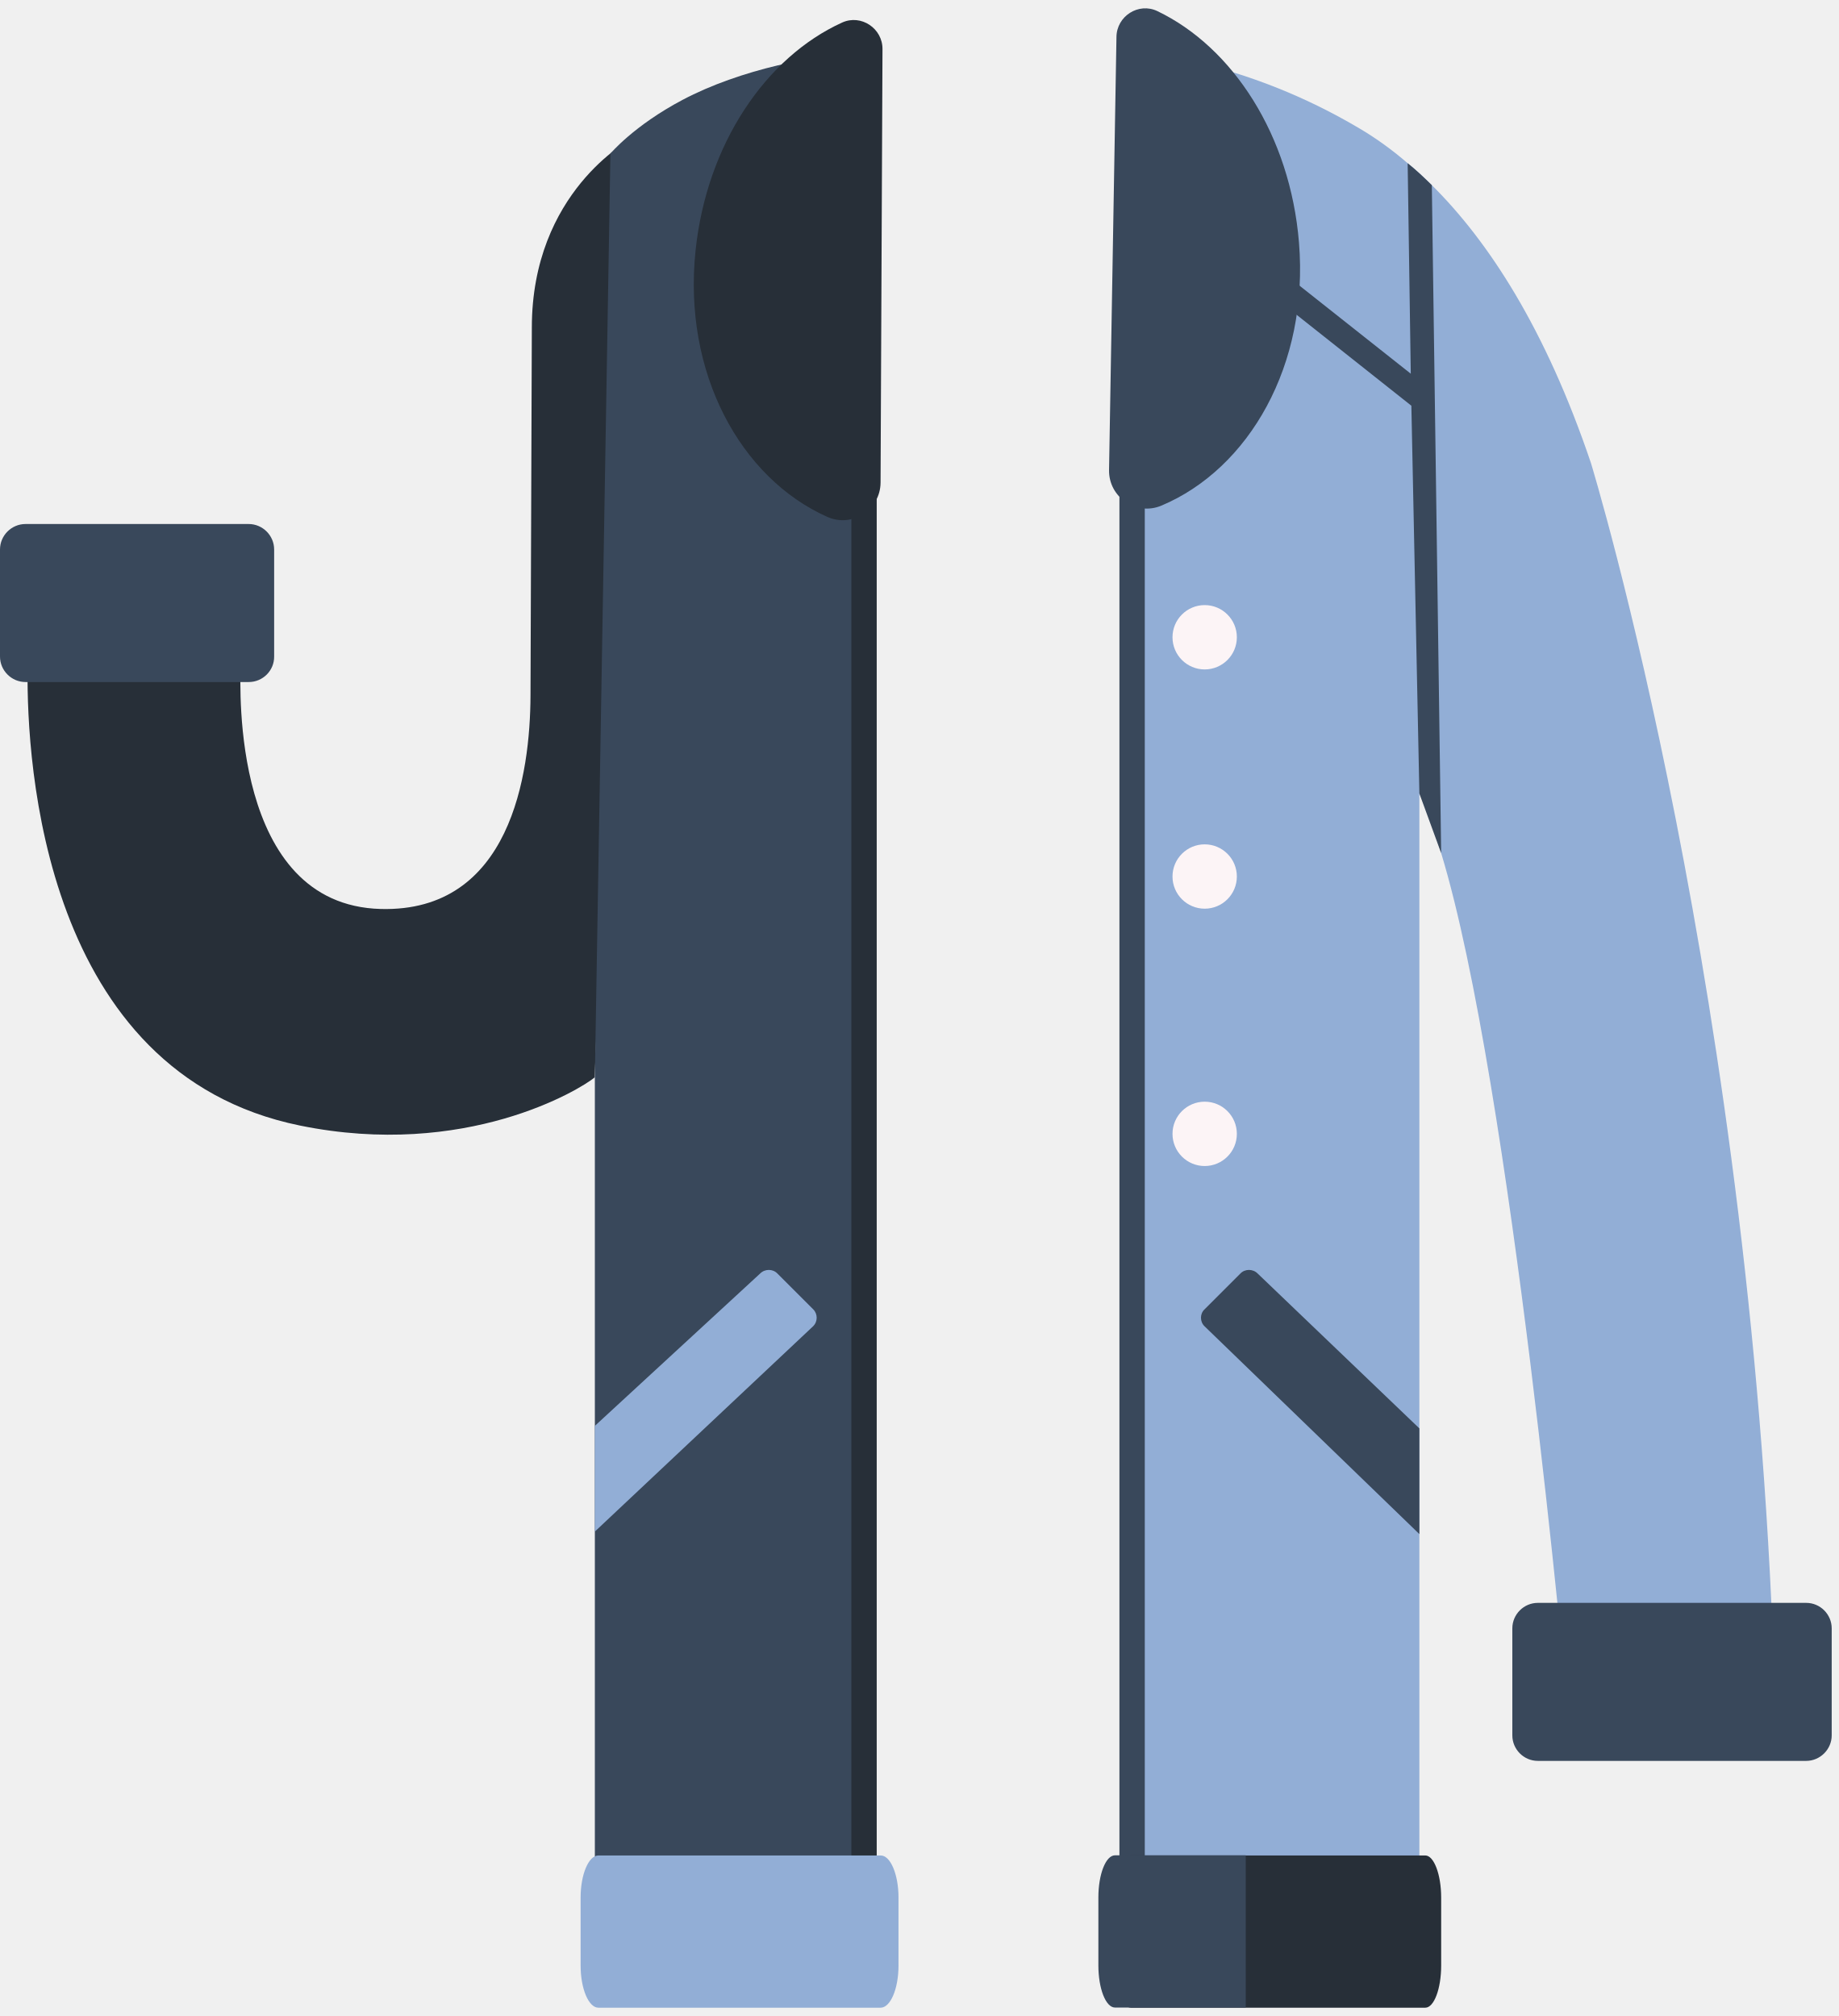
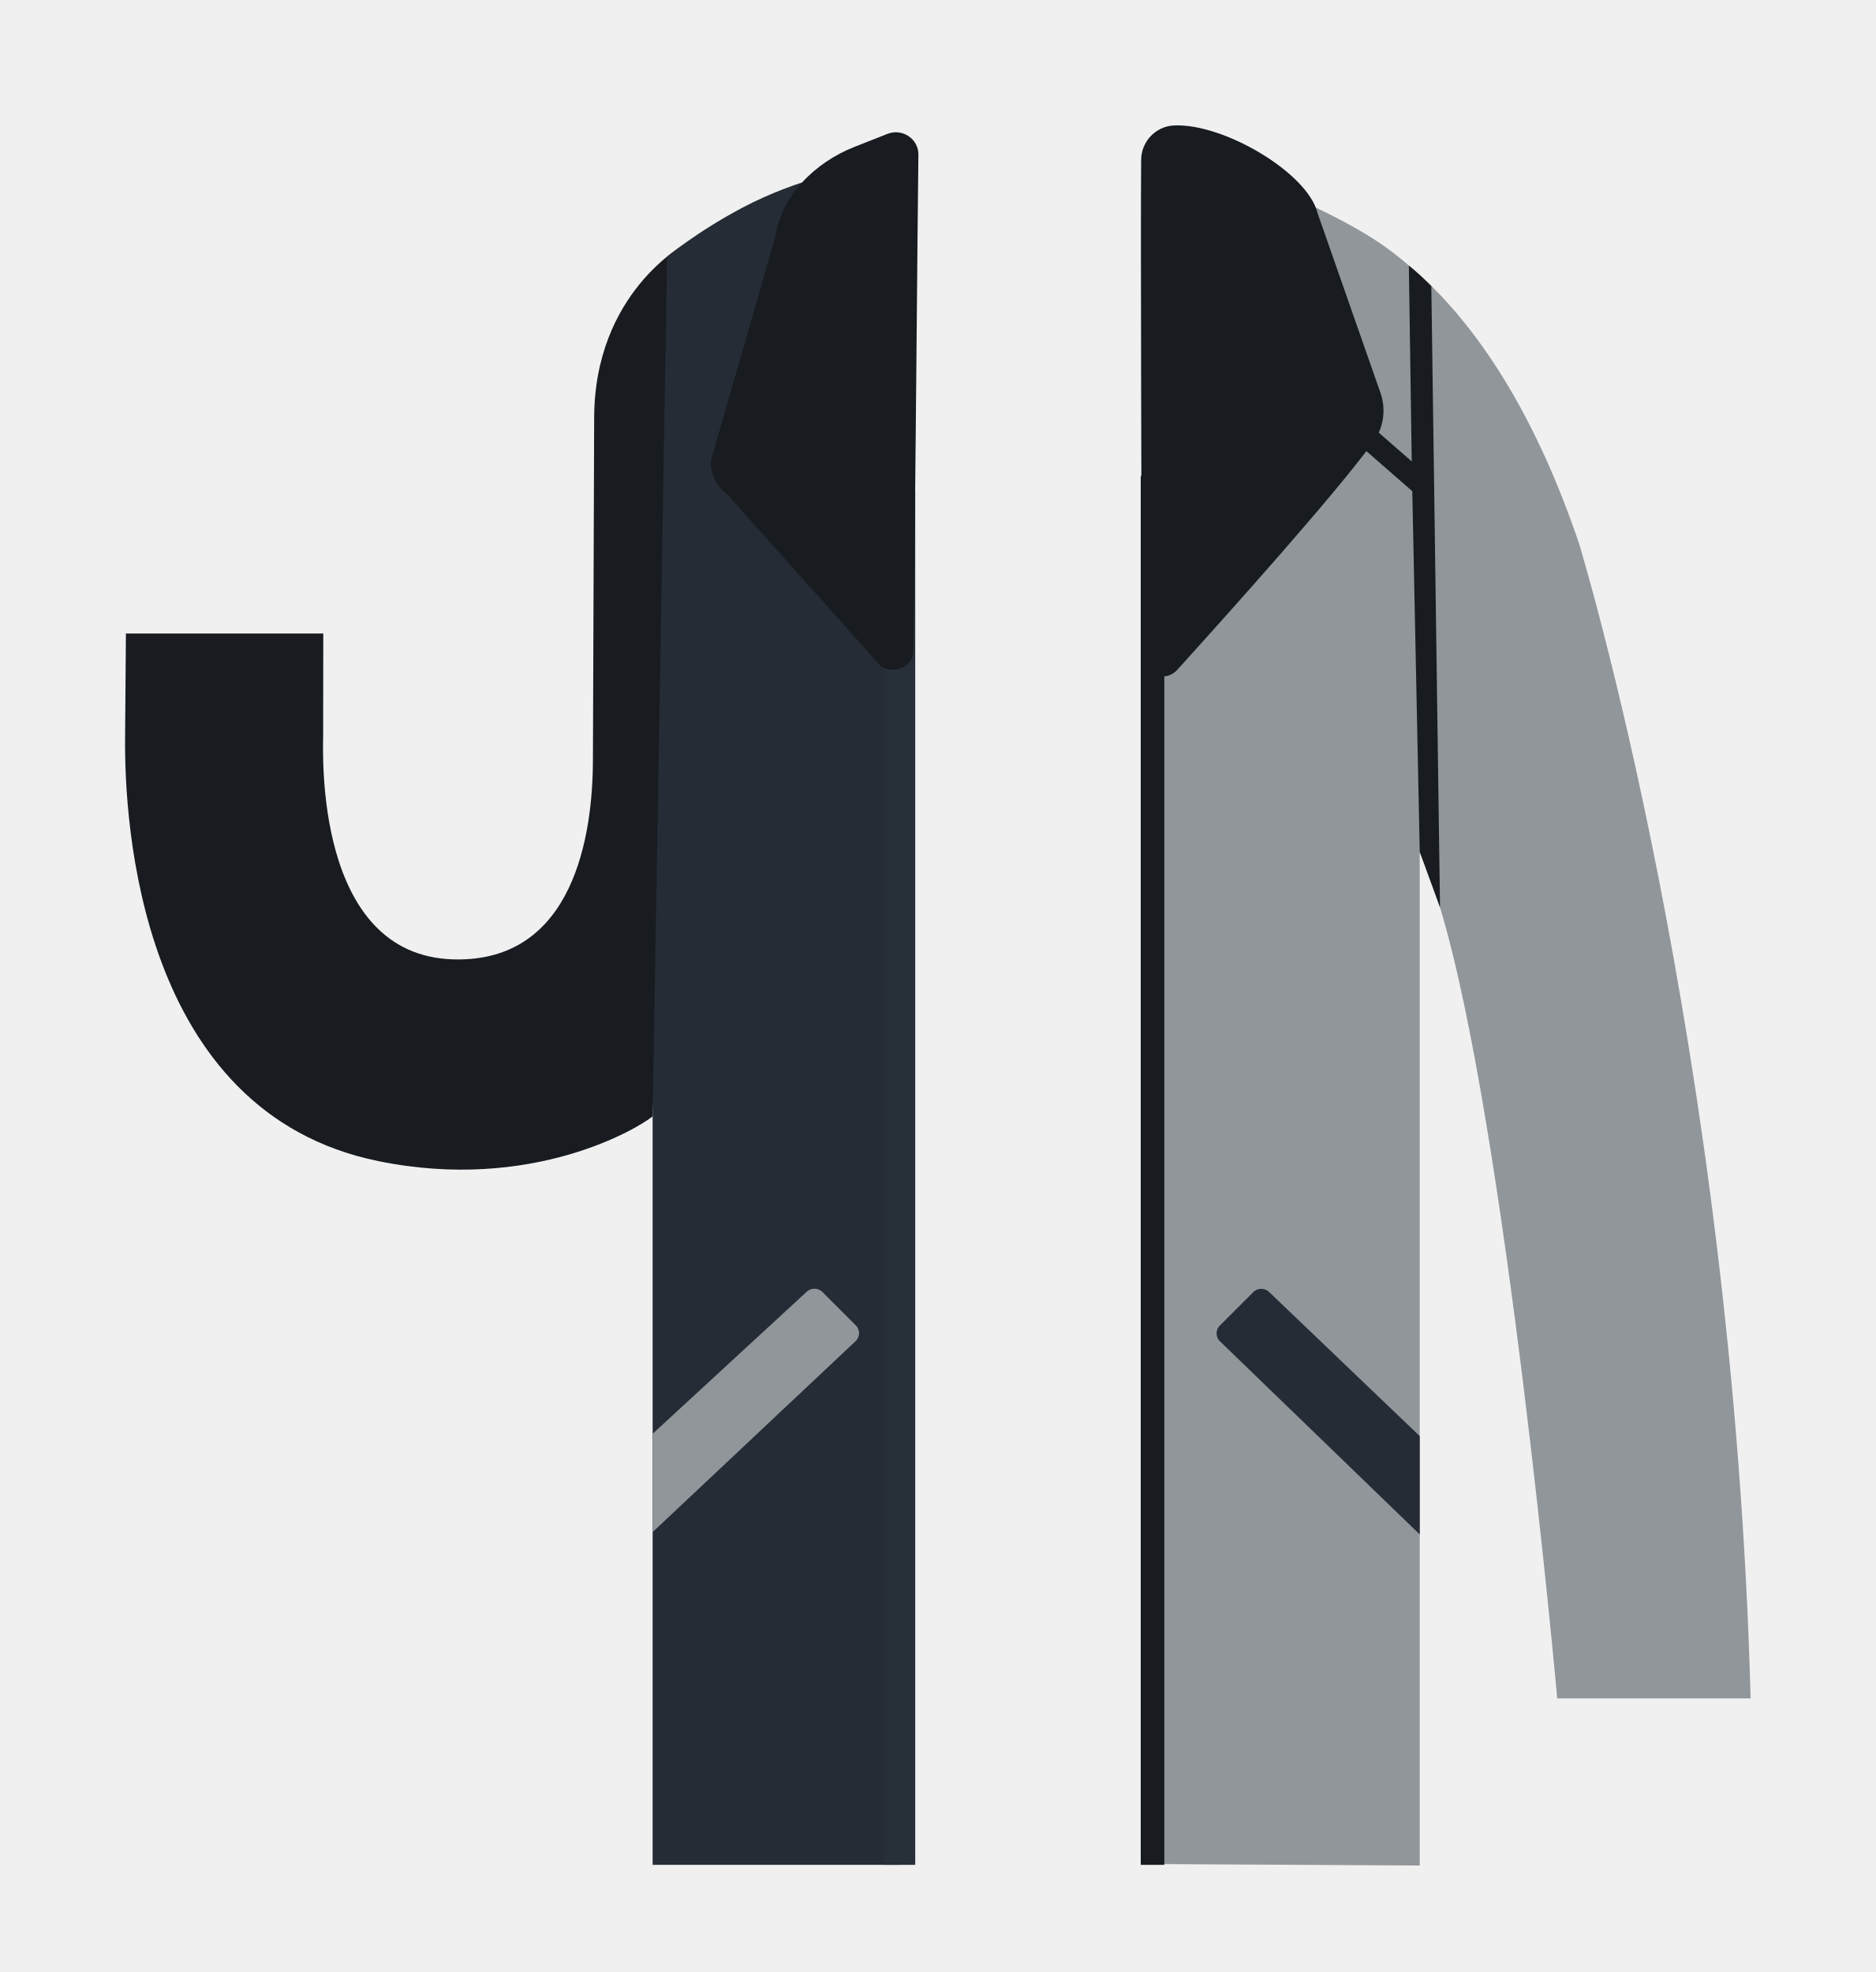
- <svg xmlns="http://www.w3.org/2000/svg" width="124" height="136" viewBox="0 0 124 136" fill="none">
-   <g clip-path="url(#clip0_301_1708)">
-     <path d="M42.49 9.43C42.49 9.43 35.87 12.95 35.87 22.1L35.78 46.93C35.76 52.24 34.43 61.55 25.68 61.32C15.56 61.05 16.22 46.24 16.22 45.12C16.22 44.22 16.23 37.69 16.23 37.69H1.92C1.92 37.69 1.87 44.14 1.86 45.23C1.8 51.41 2.9 72.39 20.23 75.93C31.41 78.21 39.13 73.5 40.11 72.68L42.49 9.43Z" fill="#272F38" />
-     <path d="M58.01 15.24L58.28 3.63C55.16 3.63 49.92 4.68 46.03 6.74C42.74 8.48 41.17 10.36 41.17 10.36L40.12 72.68V72.69V94.63V128.57H58.01V15.24Z" fill="#39485B" />
-     <path d="M59.13 3.63H57.42V128.57H59.13V3.63Z" fill="#272F38" />
-     <path d="M119.72 114.91H105.7C105.7 114.91 101.95 73.18 97.2 57.55C96.69 55.89 96.19 54.52 95.73 53.53V128.63L76.36 128.52L77.21 3.63C77.21 3.63 83.94 4.06 91.7 8.67C92.75 9.29 93.84 10.06 94.95 11.02C95.49 11.45 96.03 11.96 96.58 12.5C100.36 16.25 104.22 22.12 107.3 31.23C107.3 31.23 118.46 67.63 119.72 114.91Z" fill="#92AED6" />
-     <path d="M77.21 3.63H75.5V128.57H77.21V3.63Z" fill="#39485B" />
-     <path d="M97.2 57.55L95.73 53.53L95.19 27.37L77.21 13.12V11.01L95.15 25.21L94.94 11.01C95.48 11.44 96.02 11.95 96.57 12.49L97.2 57.55Z" fill="#39485B" />
-     <path d="M81.25 61.3C82.448 61.3 83.42 60.328 83.42 59.13C83.42 57.932 82.448 56.96 81.25 56.96C80.052 56.96 79.08 57.932 79.08 59.13C79.08 60.328 80.052 61.3 81.25 61.3Z" fill="#FCF4F6" />
-     <path d="M81.25 45.16C82.448 45.16 83.42 44.188 83.42 42.99C83.42 41.792 82.448 40.82 81.25 40.82C80.052 40.82 79.08 41.792 79.08 42.99C79.08 44.188 80.052 45.16 81.25 45.16Z" fill="#FCF4F6" />
-     <path d="M81.25 78.66C82.448 78.66 83.42 77.689 83.42 76.49C83.42 75.291 82.448 74.32 81.25 74.32C80.052 74.32 79.08 75.291 79.08 76.49C79.08 77.689 80.052 78.66 81.25 78.66Z" fill="#FCF4F6" />
-     <path d="M59.39 32.55C59.38 34.39 57.48 35.62 55.8 34.87C49.95 32.26 46.05 25.17 46.91 16.92C47.66 9.72 51.65 3.86 56.8 1.52C58.08 0.94 59.54 1.92 59.52 3.33L59.39 32.55Z" fill="#272F38" />
-     <path d="M74.8 31.71C74.77 33.55 76.64 34.82 78.33 34.11C84.23 31.63 88.29 24.62 87.61 16.36C87.02 9.14 83.15 3.19 78.06 0.75C76.79 0.14 75.31 1.09 75.3 2.5L74.8 31.71Z" fill="#39485B" />
-     <path d="M54.84 89.47L40.12 103.32V96.19L51.27 85.91C51.59 85.59 52.12 85.59 52.43 85.91L54.85 88.33C55.16 88.64 55.16 89.16 54.84 89.47Z" fill="#92AED6" />
-     <path d="M95.73 96.36V103.49L81.24 89.47C80.92 89.16 80.92 88.63 81.24 88.33L83.66 85.91C83.97 85.59 84.5 85.59 84.82 85.91L95.73 96.36Z" fill="#39485B" />
-     <path d="M121.82 118.79H103.72C102.77 118.79 102 118.01 102 117.07V109.85C102 108.9 102.78 108.13 103.72 108.13H121.82C122.77 108.13 123.54 108.91 123.54 109.85V117.07C123.54 118.01 122.76 118.79 121.82 118.79Z" fill="#39485B" />
-     <path d="M16.78 46.01H1.72C0.78 46.01 0 45.24 0 44.29V37.07C0 36.12 0.78 35.35 1.72 35.35H16.77C17.72 35.35 18.49 36.13 18.49 37.07V44.29C18.5 45.24 17.72 46.01 16.78 46.01Z" fill="#39485B" />
-     <path d="M60.6 128.01V132.6C60.6 134.16 60.06 135.44 59.39 135.44H40.36C39.7 135.44 39.16 134.16 39.16 132.6V128.01C39.16 126.45 39.7 125.17 40.36 125.17H59.4C60.06 125.17 60.6 126.45 60.6 128.01Z" fill="#92AED6" />
-     <path d="M97.2 128.01V132.6C97.2 134.16 96.72 135.44 96.13 135.44H76.27C75.68 135.44 75.2 134.16 75.2 132.6V128.01C75.2 126.45 75.68 125.17 76.27 125.17H96.13C96.71 125.17 97.2 126.45 97.2 128.01Z" fill="#272F38" />
-     <path d="M84.02 125.17V135.43H75.2C74.58 135.43 74.08 134.15 74.08 132.59V128C74.08 126.44 74.58 125.16 75.2 125.16H84.02V125.17Z" fill="#39485B" />
-   </g>
-   <defs>
-     <clipPath id="clip0_301_1708">
-       <rect width="123.54" height="134.88" fill="white" transform="translate(0 0.559998)" />
-     </clipPath>
-   </defs>
+ <svg xmlns="http://www.w3.org/2000/svg" width="136" height="143" viewBox="0 0 136 143" fill="none">
+   <path d="M49.7 17.68C49.7 17.68 43.08 21.2 43.08 30.35L42.99 55.18C42.97 60.49 41.64 69.8 32.89 69.57C22.77 69.3 23.43 54.49 23.43 53.37C23.43 52.47 23.44 45.94 23.44 45.94H9.13C9.13 45.94 9.08 52.39 9.07 53.48C9.01 59.68 10.11 80.67 27.44 84.2C38.62 86.48 46.34 81.77 47.32 80.95L49.7 17.68Z" fill="#181C21" />
+   <path d="M65.21 23.49L65.48 11.88C62.36 11.88 57.72 13 53.83 15.06C50.54 16.8 48.37 18.61 48.37 18.61L47.32 80.93V80.94V102.88V135.23H65.21V23.49Z" fill="#252C35" />
+   <path d="M66.36 35.61H64.14V135.23H66.36V35.61Z" fill="#272F38" />
+   <path d="M126.93 123.16H112.91C112.91 123.16 109.16 81.43 104.41 65.8C103.9 64.14 103.4 62.77 102.94 61.78V135.28L83.57 135.17L84.42 11.87C84.42 11.87 91.15 12.3 98.91 16.91C99.96 17.53 101.05 18.3 102.16 19.26C102.7 19.69 103.24 20.2 103.79 20.74C107.57 24.49 111.43 30.36 114.51 39.47C114.5 39.48 125.67 75.88 126.93 123.16Z" fill="#91969B" />
+   <path d="M84.42 34.52H82.71V135.23H84.42V34.52Z" fill="#181C21" />
+   <path d="M104.41 65.8L102.94 61.78L102.4 35.62L90.62 25.33V23.22L102.36 33.46L102.15 19.26C102.69 19.69 103.23 20.2 103.78 20.74L104.41 65.8Z" fill="#181C21" />
+   <path d="M66.59 11.21C66.52 16.31 66.39 35.17 66.22 47.24C66.2 48.39 64.76 48.96 63.82 48.27L52.65 35.76C51.86 35.18 51.45 34.23 51.58 33.27L56.22 17.16C56.64 14.19 59.1 11.78 61.93 10.66L64.34 9.71C65.42 9.28 66.6 10.07 66.59 11.21Z" fill="#181C21" />
+   <path d="M82.74 11.59C82.75 10.28 83.77 9.18 85.08 9.1C88.66 8.9 94.81 12.51 95.53 15.45L100.09 28.48C100.52 29.7 100.32 31.04 99.55 32.08C96.74 35.91 89.31 44.21 85.36 48.57C84.45 49.57 82.79 48.93 82.79 47.58C82.77 38.63 82.69 16.55 82.74 11.59Z" fill="#181C21" />
+   <path d="M62.04 97.25L47.32 111.1V103.97L58.47 93.69C58.79 93.37 59.32 93.37 59.63 93.69L62.05 96.11C62.37 96.42 62.37 96.94 62.04 97.25Z" fill="#91969B" />
+   <path d="M102.94 104.14V111.27L88.45 97.26C88.13 96.95 88.13 96.42 88.45 96.12L90.87 93.7C91.18 93.38 91.71 93.38 92.03 93.7L102.94 104.14Z" fill="#252C35" />
</svg>
